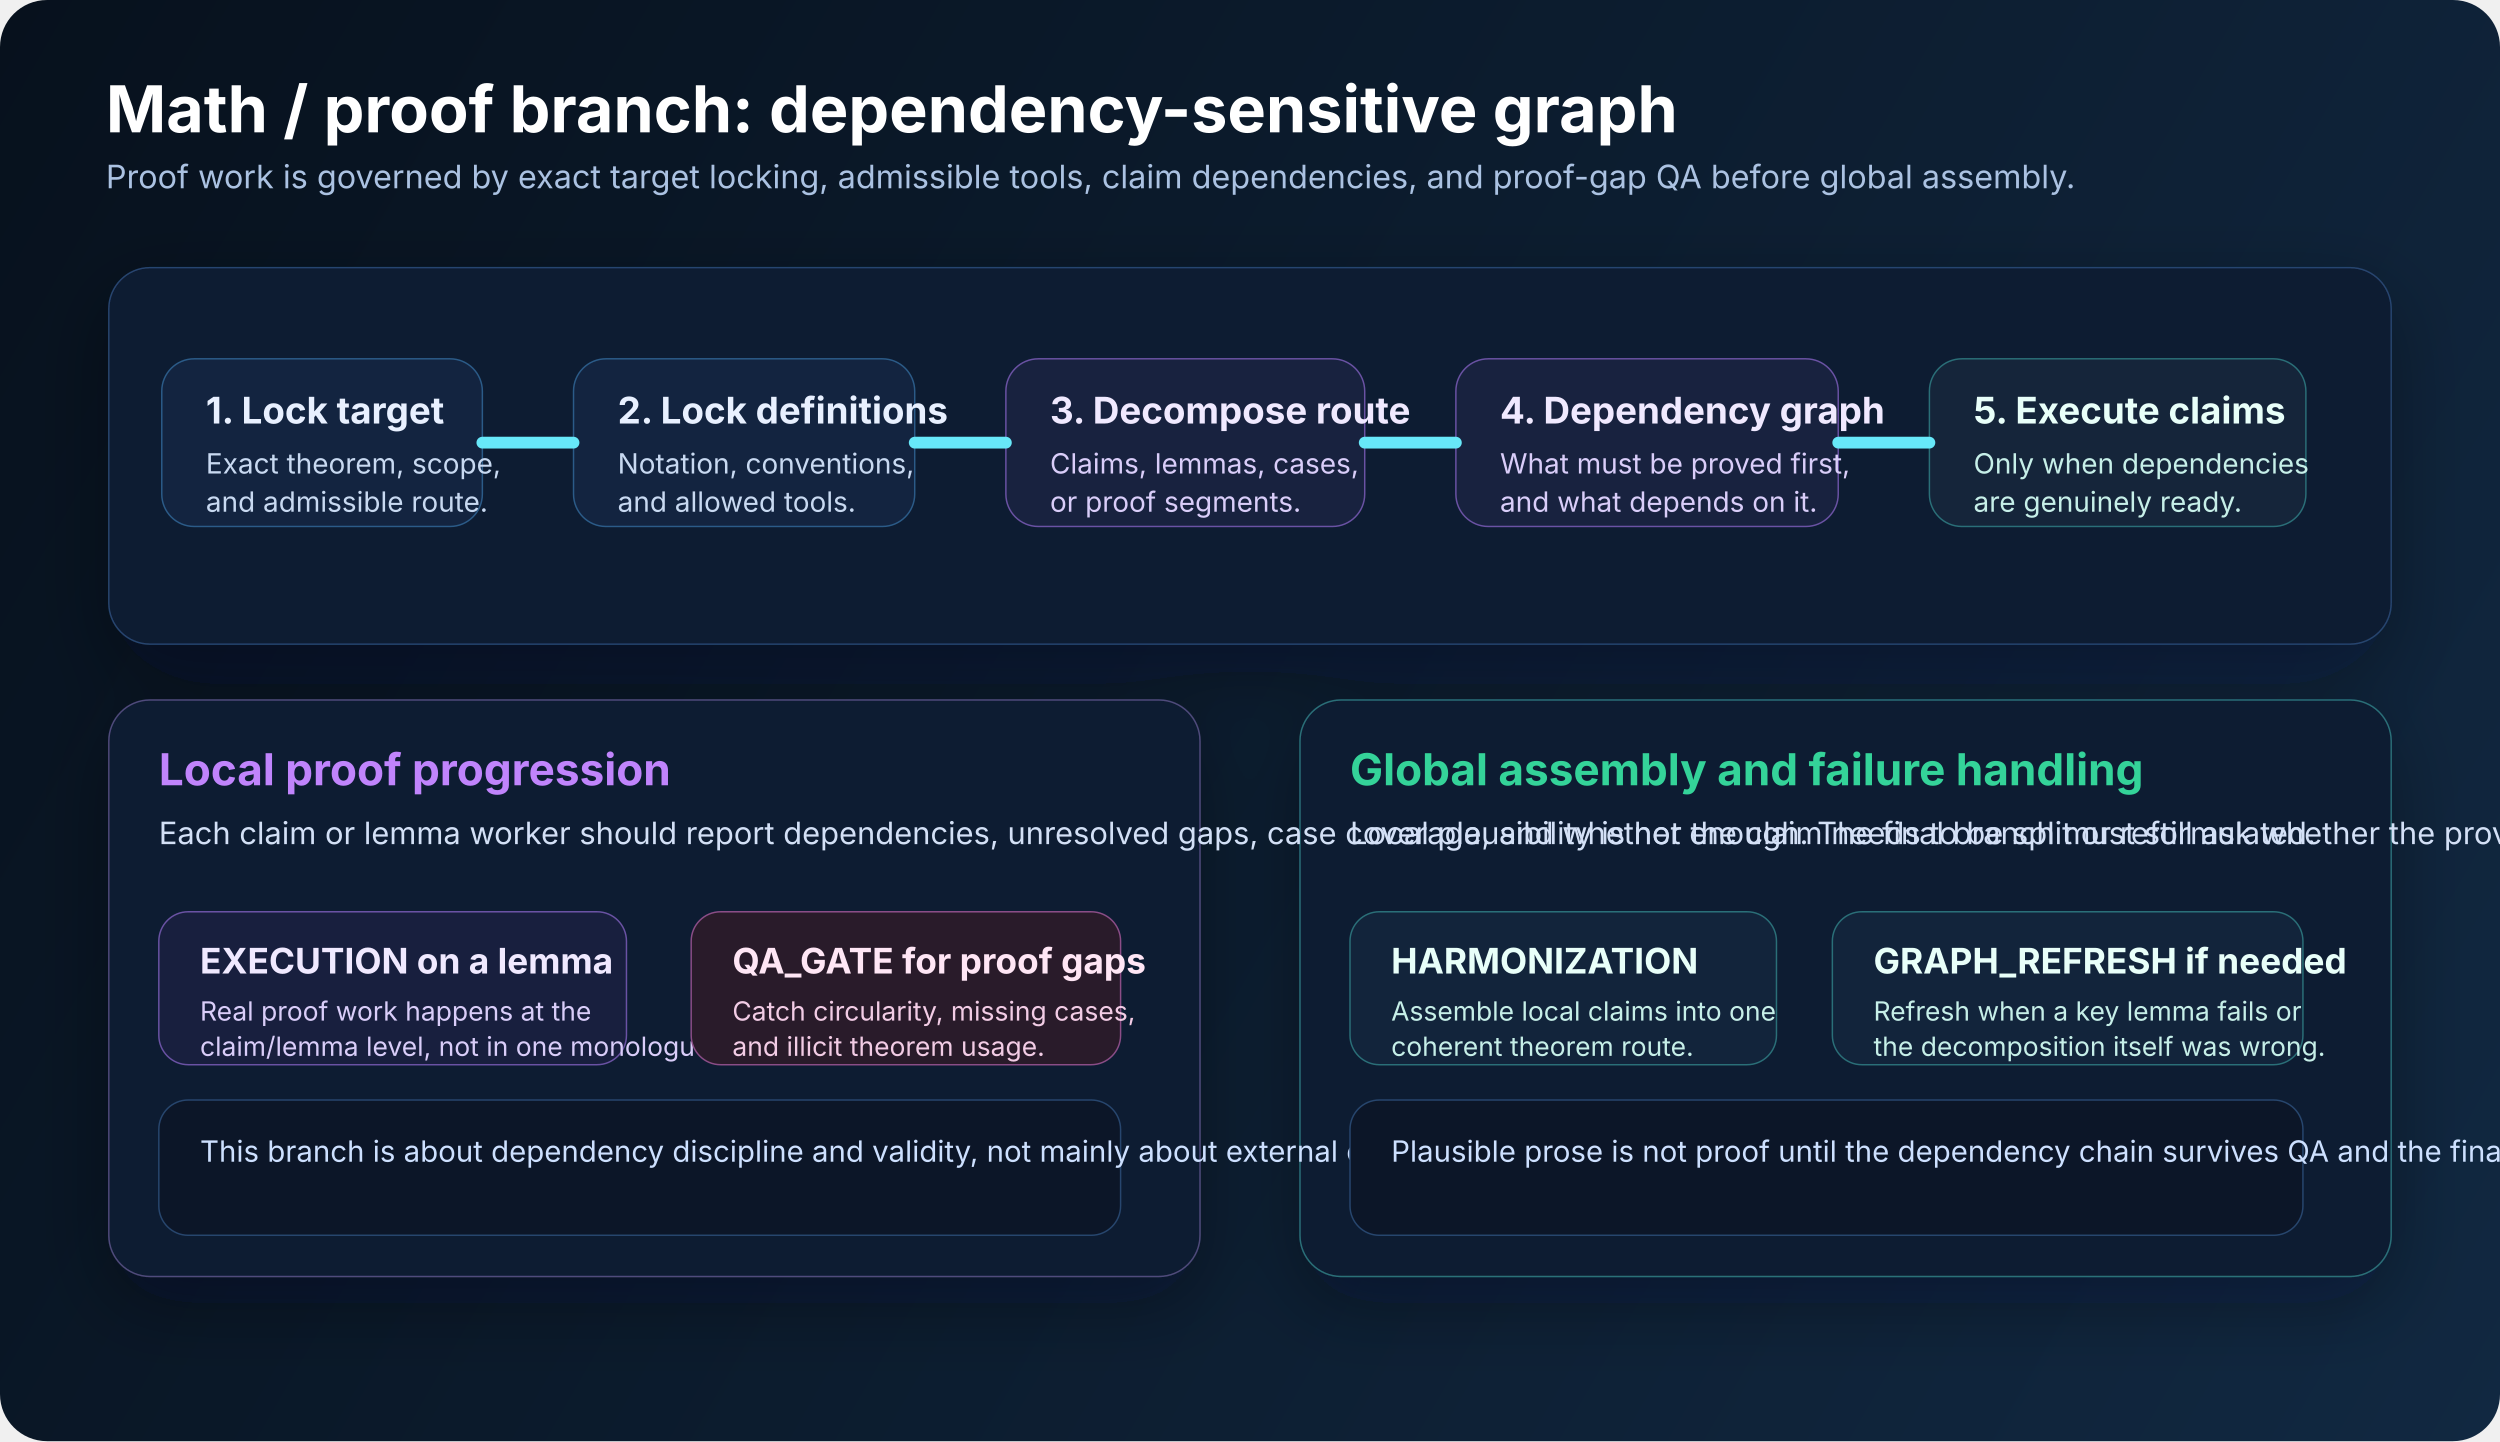
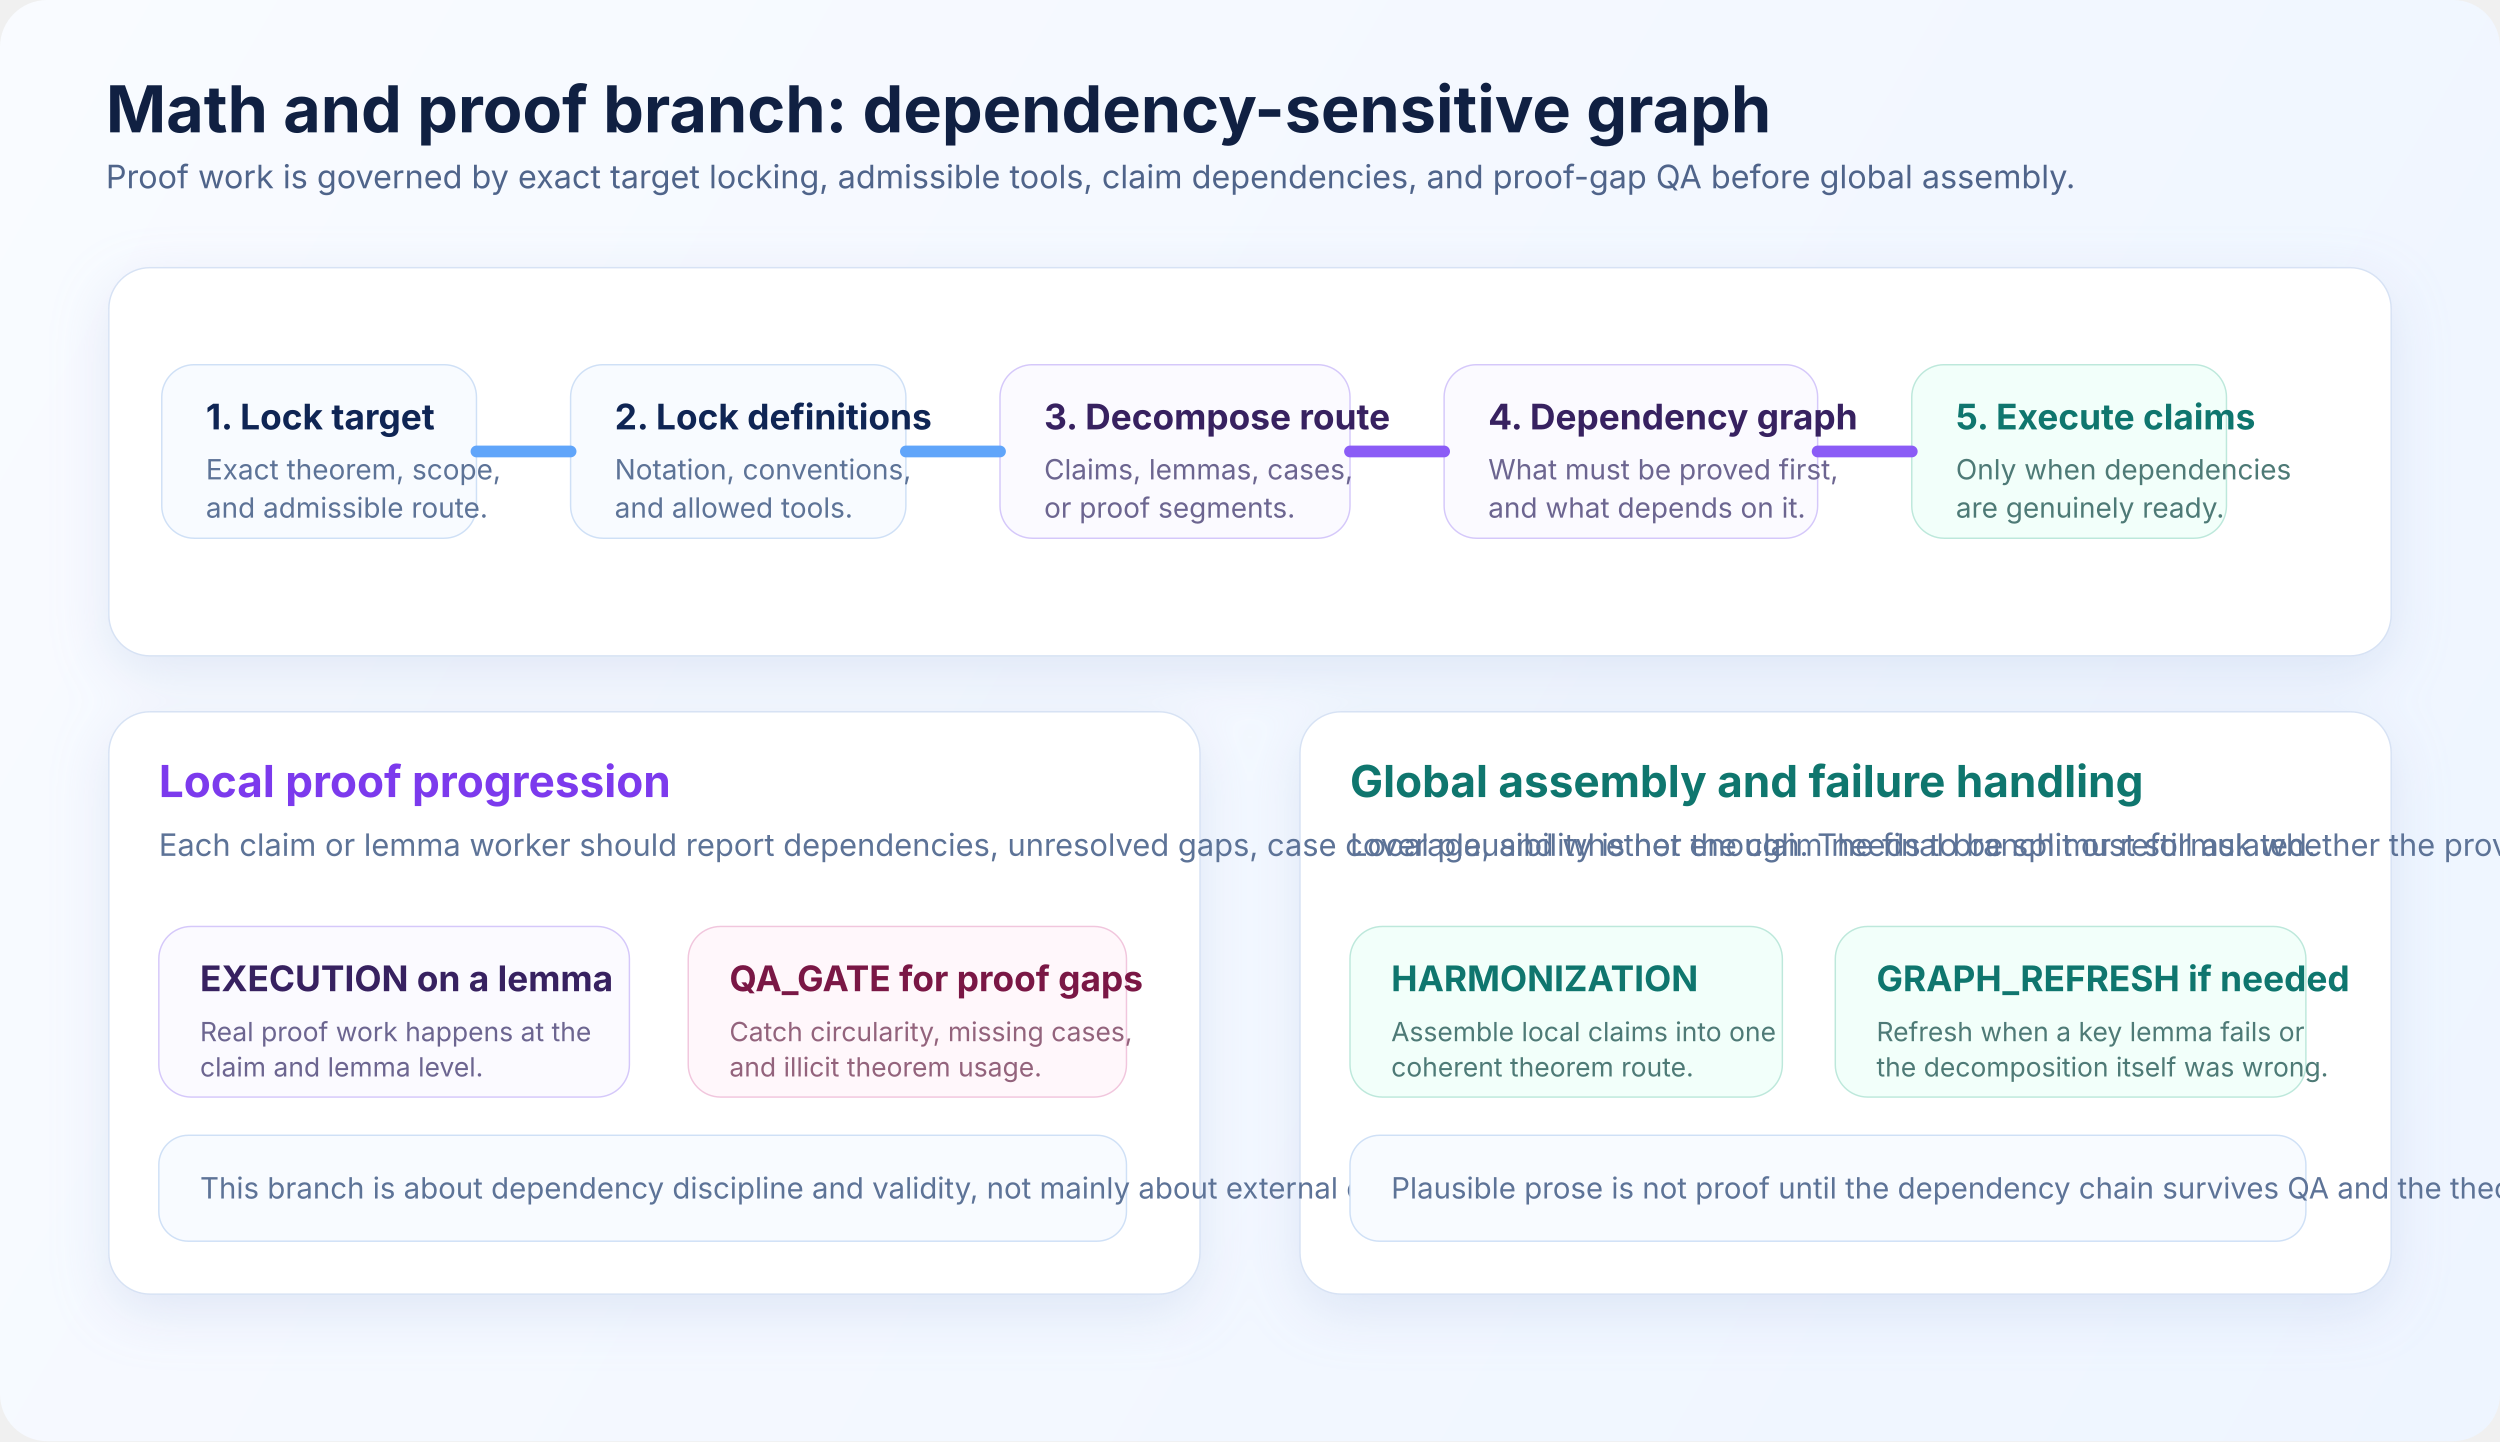
<svg xmlns="http://www.w3.org/2000/svg" width="1700" height="980" viewBox="0 0 1700 980" fill="none">
  <defs>
    <linearGradient id="bg" x1="0" y1="0" x2="1700" y2="980" gradientUnits="userSpaceOnUse">
-       <stop stop-color="#07111D" />
-       <stop offset="1" stop-color="#112841" />
+       <stop stop-color="#F9FBFF" />
+       <stop offset="1" stop-color="#EEF5FF" />
    </linearGradient>
    <filter id="shadow" x="-20%" y="-20%" width="140%" height="140%">
-       <feDropShadow dx="0" dy="18" stdDeviation="26" flood-color="#020617" flood-opacity="0.34" />
+       <feDropShadow dx="0" dy="12" stdDeviation="18" flood-color="#B7C7E6" flood-opacity="0.35" />
    </filter>
  </defs>
  <rect width="1700" height="980" rx="32" fill="url(#bg)" />
-   <text x="72" y="90" fill="white" font-size="44" font-family="Inter, Segoe UI, Arial" font-weight="700">Math / proof branch: dependency-sensitive graph</text>
-   <text x="72" y="128" fill="#ABC2E2" font-size="22" font-family="Inter, Segoe UI, Arial">Proof work is governed by exact target locking, admissible tools, claim dependencies, and proof-gap QA before global assembly.</text>
+   <text x="72" y="90" fill="#102042" font-size="44" font-family="Inter, Segoe UI, Arial" font-weight="700">Math and proof branch: dependency-sensitive graph</text>
+   <text x="72" y="128" fill="#4F648A" font-size="22" font-family="Inter, Segoe UI, Arial">Proof work is governed by exact target locking, admissible tools, claim dependencies, and proof-gap QA before global assembly.</text>
  <g filter="url(#shadow)">
-     <rect x="74" y="182" width="1552" height="256" rx="28" fill="#0E1A30" stroke="#28456F" />
-     <rect x="74" y="476" width="742" height="392" rx="28" fill="#0E1A30" stroke="#4F4B7B" />
-     <rect x="884" y="476" width="742" height="392" rx="28" fill="#0E1A30" stroke="#2A6F78" />
+     <rect x="74" y="182" width="1552" height="264" rx="28" fill="#FFFFFF" stroke="#D7E2F4" />
+     <rect x="74" y="484" width="742" height="396" rx="28" fill="#FFFFFF" stroke="#D7E2F4" />
+     <rect x="884" y="484" width="742" height="396" rx="28" fill="#FFFFFF" stroke="#D7E2F4" />
  </g>
-   <rect x="110" y="244" width="218" height="114" rx="22" fill="#132440" stroke="#2B5B88" />
-   <text x="140" y="288" fill="#E8F0FF" font-size="25" font-family="Inter, Segoe UI, Arial" font-weight="700">1. Lock target</text>
-   <text x="140" y="322" fill="#C8D9F1" font-size="19" font-family="Inter, Segoe UI, Arial">Exact theorem, scope,</text>
-   <text x="140" y="348" fill="#C8D9F1" font-size="19" font-family="Inter, Segoe UI, Arial">and admissible route.</text>
-   <rect x="390" y="244" width="232" height="114" rx="22" fill="#132440" stroke="#2B5B88" />
-   <text x="420" y="288" fill="#E8F0FF" font-size="25" font-family="Inter, Segoe UI, Arial" font-weight="700">2. Lock definitions</text>
-   <text x="420" y="322" fill="#C8D9F1" font-size="19" font-family="Inter, Segoe UI, Arial">Notation, conventions,</text>
-   <text x="420" y="348" fill="#C8D9F1" font-size="19" font-family="Inter, Segoe UI, Arial">and allowed tools.</text>
-   <rect x="684" y="244" width="244" height="114" rx="22" fill="#18223F" stroke="#6A52A4" />
-   <text x="714" y="288" fill="#F0E9FF" font-size="25" font-family="Inter, Segoe UI, Arial" font-weight="700">3. Decompose route</text>
-   <text x="714" y="322" fill="#D9CDF9" font-size="19" font-family="Inter, Segoe UI, Arial">Claims, lemmas, cases,</text>
-   <text x="714" y="348" fill="#D9CDF9" font-size="19" font-family="Inter, Segoe UI, Arial">or proof segments.</text>
-   <rect x="990" y="244" width="260" height="114" rx="22" fill="#18223F" stroke="#6A52A4" />
-   <text x="1020" y="288" fill="#F0E9FF" font-size="25" font-family="Inter, Segoe UI, Arial" font-weight="700">4. Dependency graph</text>
-   <text x="1020" y="322" fill="#D9CDF9" font-size="19" font-family="Inter, Segoe UI, Arial">What must be proved first,</text>
-   <text x="1020" y="348" fill="#D9CDF9" font-size="19" font-family="Inter, Segoe UI, Arial">and what depends on it.</text>
-   <rect x="1312" y="244" width="256" height="114" rx="22" fill="#15253A" stroke="#2A6F78" />
-   <text x="1342" y="288" fill="#E8FFF9" font-size="25" font-family="Inter, Segoe UI, Arial" font-weight="700">5. Execute claims</text>
-   <text x="1342" y="322" fill="#C6EFE8" font-size="19" font-family="Inter, Segoe UI, Arial">Only when dependencies</text>
-   <text x="1342" y="348" fill="#C6EFE8" font-size="19" font-family="Inter, Segoe UI, Arial">are genuinely ready.</text>
-   <path d="M328 301H390" stroke="#67E8F9" stroke-width="8" stroke-linecap="round" />
-   <path d="M622 301H684" stroke="#67E8F9" stroke-width="8" stroke-linecap="round" />
-   <path d="M928 301H990" stroke="#67E8F9" stroke-width="8" stroke-linecap="round" />
-   <path d="M1250 301H1312" stroke="#67E8F9" stroke-width="8" stroke-linecap="round" />
-   <text x="108" y="534" fill="#C084FC" font-size="30" font-family="Inter, Segoe UI, Arial" font-weight="700">Local proof progression</text>
-   <text x="108" y="574" fill="#D3E0F6" font-size="21" font-family="Inter, Segoe UI, Arial">Each claim or lemma worker should report dependencies, unresolved gaps, case coverage, and whether the claim needs to be split or reformulated.</text>
-   <rect x="108" y="620" width="318" height="104" rx="20" fill="#181F3E" stroke="#6A52A4" />
-   <text x="136" y="662" fill="#F0E9FF" font-size="24" font-family="Inter, Segoe UI, Arial" font-weight="700">EXECUTION on a lemma</text>
-   <text x="136" y="694" fill="#D9CDF9" font-size="18" font-family="Inter, Segoe UI, Arial">Real proof work happens at the</text>
-   <text x="136" y="718" fill="#D9CDF9" font-size="18" font-family="Inter, Segoe UI, Arial">claim/lemma level, not in one monologue.</text>
-   <rect x="470" y="620" width="292" height="104" rx="20" fill="#291B2A" stroke="#8B4D87" />
-   <text x="498" y="662" fill="#FFE6F5" font-size="24" font-family="Inter, Segoe UI, Arial" font-weight="700">QA_GATE for proof gaps</text>
-   <text x="498" y="694" fill="#F2CCE5" font-size="18" font-family="Inter, Segoe UI, Arial">Catch circularity, missing cases,</text>
-   <text x="498" y="718" fill="#F2CCE5" font-size="18" font-family="Inter, Segoe UI, Arial">and illicit theorem usage.</text>
-   <rect x="108" y="748" width="654" height="92" rx="20" fill="#0C1628" stroke="#27466E" />
-   <text x="136" y="790" fill="#CDE0FF" font-size="20" font-family="Inter, Segoe UI, Arial">This branch is about dependency discipline and validity, not mainly about external evidence or stylistic polish.</text>
-   <text x="918" y="534" fill="#34D399" font-size="30" font-family="Inter, Segoe UI, Arial" font-weight="700">Global assembly and failure handling</text>
-   <text x="918" y="574" fill="#D3E0F6" font-size="21" font-family="Inter, Segoe UI, Arial">Local plausibility is not enough. The final branch must still ask whether the proven pieces assemble into the actual theorem as stated.</text>
-   <rect x="918" y="620" width="290" height="104" rx="20" fill="#12243B" stroke="#2A6F78" />
-   <text x="946" y="662" fill="#E8FFF9" font-size="24" font-family="Inter, Segoe UI, Arial" font-weight="700">HARMONIZATION</text>
-   <text x="946" y="694" fill="#C6EFE8" font-size="18" font-family="Inter, Segoe UI, Arial">Assemble local claims into one</text>
-   <text x="946" y="718" fill="#C6EFE8" font-size="18" font-family="Inter, Segoe UI, Arial">coherent theorem route.</text>
-   <rect x="1246" y="620" width="320" height="104" rx="20" fill="#12243B" stroke="#2A6F78" />
-   <text x="1274" y="662" fill="#E8FFF9" font-size="24" font-family="Inter, Segoe UI, Arial" font-weight="700">GRAPH_REFRESH if needed</text>
-   <text x="1274" y="694" fill="#C6EFE8" font-size="18" font-family="Inter, Segoe UI, Arial">Refresh when a key lemma fails or</text>
-   <text x="1274" y="718" fill="#C6EFE8" font-size="18" font-family="Inter, Segoe UI, Arial">the decomposition itself was wrong.</text>
-   <rect x="918" y="748" width="648" height="92" rx="20" fill="#0C1628" stroke="#27466E" />
-   <text x="946" y="790" fill="#CDE0FF" font-size="20" font-family="Inter, Segoe UI, Arial">Plausible prose is not proof until the dependency chain survives QA and the final theorem route actually closes.</text>
+   <rect x="110" y="248" width="214" height="118" rx="22" fill="#F8FBFF" stroke="#CFE0F6" />
+   <text x="140" y="292" fill="#0F2554" font-size="24" font-family="Inter, Segoe UI, Arial" font-weight="700">1. Lock target</text>
+   <text x="140" y="326" fill="#5D7397" font-size="19" font-family="Inter, Segoe UI, Arial">Exact theorem, scope,</text>
+   <text x="140" y="352" fill="#5D7397" font-size="19" font-family="Inter, Segoe UI, Arial">and admissible route.</text>
+   <rect x="388" y="248" width="228" height="118" rx="22" fill="#F8FBFF" stroke="#CFE0F6" />
+   <text x="418" y="292" fill="#0F2554" font-size="24" font-family="Inter, Segoe UI, Arial" font-weight="700">2. Lock definitions</text>
+   <text x="418" y="326" fill="#5D7397" font-size="19" font-family="Inter, Segoe UI, Arial">Notation, conventions,</text>
+   <text x="418" y="352" fill="#5D7397" font-size="19" font-family="Inter, Segoe UI, Arial">and allowed tools.</text>
+   <rect x="680" y="248" width="238" height="118" rx="22" fill="#FBFAFF" stroke="#D5C8FA" />
+   <text x="710" y="292" fill="#372160" font-size="24" font-family="Inter, Segoe UI, Arial" font-weight="700">3. Decompose route</text>
+   <text x="710" y="326" fill="#6C6590" font-size="19" font-family="Inter, Segoe UI, Arial">Claims, lemmas, cases,</text>
+   <text x="710" y="352" fill="#6C6590" font-size="19" font-family="Inter, Segoe UI, Arial">or proof segments.</text>
+   <rect x="982" y="248" width="254" height="118" rx="22" fill="#FBFAFF" stroke="#D5C8FA" />
+   <text x="1012" y="292" fill="#372160" font-size="24" font-family="Inter, Segoe UI, Arial" font-weight="700">4. Dependency graph</text>
+   <text x="1012" y="326" fill="#6C6590" font-size="19" font-family="Inter, Segoe UI, Arial">What must be proved first,</text>
+   <text x="1012" y="352" fill="#6C6590" font-size="19" font-family="Inter, Segoe UI, Arial">and what depends on it.</text>
+   <rect x="1300" y="248" width="214" height="118" rx="22" fill="#F2FFFA" stroke="#BDE8DB" />
+   <text x="1330" y="292" fill="#0F766E" font-size="24" font-family="Inter, Segoe UI, Arial" font-weight="700">5. Execute claims</text>
+   <text x="1330" y="326" fill="#4E7A76" font-size="19" font-family="Inter, Segoe UI, Arial">Only when dependencies</text>
+   <text x="1330" y="352" fill="#4E7A76" font-size="19" font-family="Inter, Segoe UI, Arial">are genuinely ready.</text>
+   <path d="M324 307H388" stroke="#60A5FA" stroke-width="8" stroke-linecap="round" />
+   <path d="M616 307H680" stroke="#60A5FA" stroke-width="8" stroke-linecap="round" />
+   <path d="M918 307H982" stroke="#8B5CF6" stroke-width="8" stroke-linecap="round" />
+   <path d="M1236 307H1300" stroke="#8B5CF6" stroke-width="8" stroke-linecap="round" />
+   <text x="108" y="542" fill="#7C3AED" font-size="30" font-family="Inter, Segoe UI, Arial" font-weight="700">Local proof progression</text>
+   <text x="108" y="582" fill="#5D7397" font-size="21" font-family="Inter, Segoe UI, Arial">Each claim or lemma worker should report dependencies, unresolved gaps, case coverage, and whether the claim needs to be split or reformulated.</text>
+   <rect x="108" y="630" width="320" height="116" rx="22" fill="#FBFAFF" stroke="#D5C8FA" />
+   <text x="136" y="674" fill="#372160" font-size="24" font-family="Inter, Segoe UI, Arial" font-weight="700">EXECUTION on a lemma</text>
+   <text x="136" y="708" fill="#6C6590" font-size="18" font-family="Inter, Segoe UI, Arial">Real proof work happens at the</text>
+   <text x="136" y="732" fill="#6C6590" font-size="18" font-family="Inter, Segoe UI, Arial">claim and lemma level.</text>
+   <rect x="468" y="630" width="298" height="116" rx="22" fill="#FFF7FB" stroke="#F1C6DD" />
+   <text x="496" y="674" fill="#7A1745" font-size="24" font-family="Inter, Segoe UI, Arial" font-weight="700">QA_GATE for proof gaps</text>
+   <text x="496" y="708" fill="#93637C" font-size="18" font-family="Inter, Segoe UI, Arial">Catch circularity, missing cases,</text>
+   <text x="496" y="732" fill="#93637C" font-size="18" font-family="Inter, Segoe UI, Arial">and illicit theorem usage.</text>
+   <rect x="108" y="772" width="658" height="72" rx="20" fill="#F8FBFF" stroke="#CFE0F6" />
+   <text x="136" y="815" fill="#5D7397" font-size="20" font-family="Inter, Segoe UI, Arial">This branch is about dependency discipline and validity, not mainly about external evidence or stylistic polish.</text>
+   <text x="918" y="542" fill="#0F766E" font-size="30" font-family="Inter, Segoe UI, Arial" font-weight="700">Global assembly and failure handling</text>
+   <text x="918" y="582" fill="#5D7397" font-size="21" font-family="Inter, Segoe UI, Arial">Local plausibility is not enough. The final branch must still ask whether the proven pieces assemble into the actual theorem as stated.</text>
+   <rect x="918" y="630" width="294" height="116" rx="22" fill="#F2FFFA" stroke="#BDE8DB" />
+   <text x="946" y="674" fill="#0F766E" font-size="24" font-family="Inter, Segoe UI, Arial" font-weight="700">HARMONIZATION</text>
+   <text x="946" y="708" fill="#4E7A76" font-size="18" font-family="Inter, Segoe UI, Arial">Assemble local claims into one</text>
+   <text x="946" y="732" fill="#4E7A76" font-size="18" font-family="Inter, Segoe UI, Arial">coherent theorem route.</text>
+   <rect x="1248" y="630" width="320" height="116" rx="22" fill="#F2FFFA" stroke="#BDE8DB" />
+   <text x="1276" y="674" fill="#0F766E" font-size="24" font-family="Inter, Segoe UI, Arial" font-weight="700">GRAPH_REFRESH if needed</text>
+   <text x="1276" y="708" fill="#4E7A76" font-size="18" font-family="Inter, Segoe UI, Arial">Refresh when a key lemma fails or</text>
+   <text x="1276" y="732" fill="#4E7A76" font-size="18" font-family="Inter, Segoe UI, Arial">the decomposition itself was wrong.</text>
+   <rect x="918" y="772" width="650" height="72" rx="20" fill="#F8FBFF" stroke="#CFE0F6" />
+   <text x="946" y="815" fill="#5D7397" font-size="20" font-family="Inter, Segoe UI, Arial">Plausible prose is not proof until the dependency chain survives QA and the theorem route actually closes.</text>
</svg>
